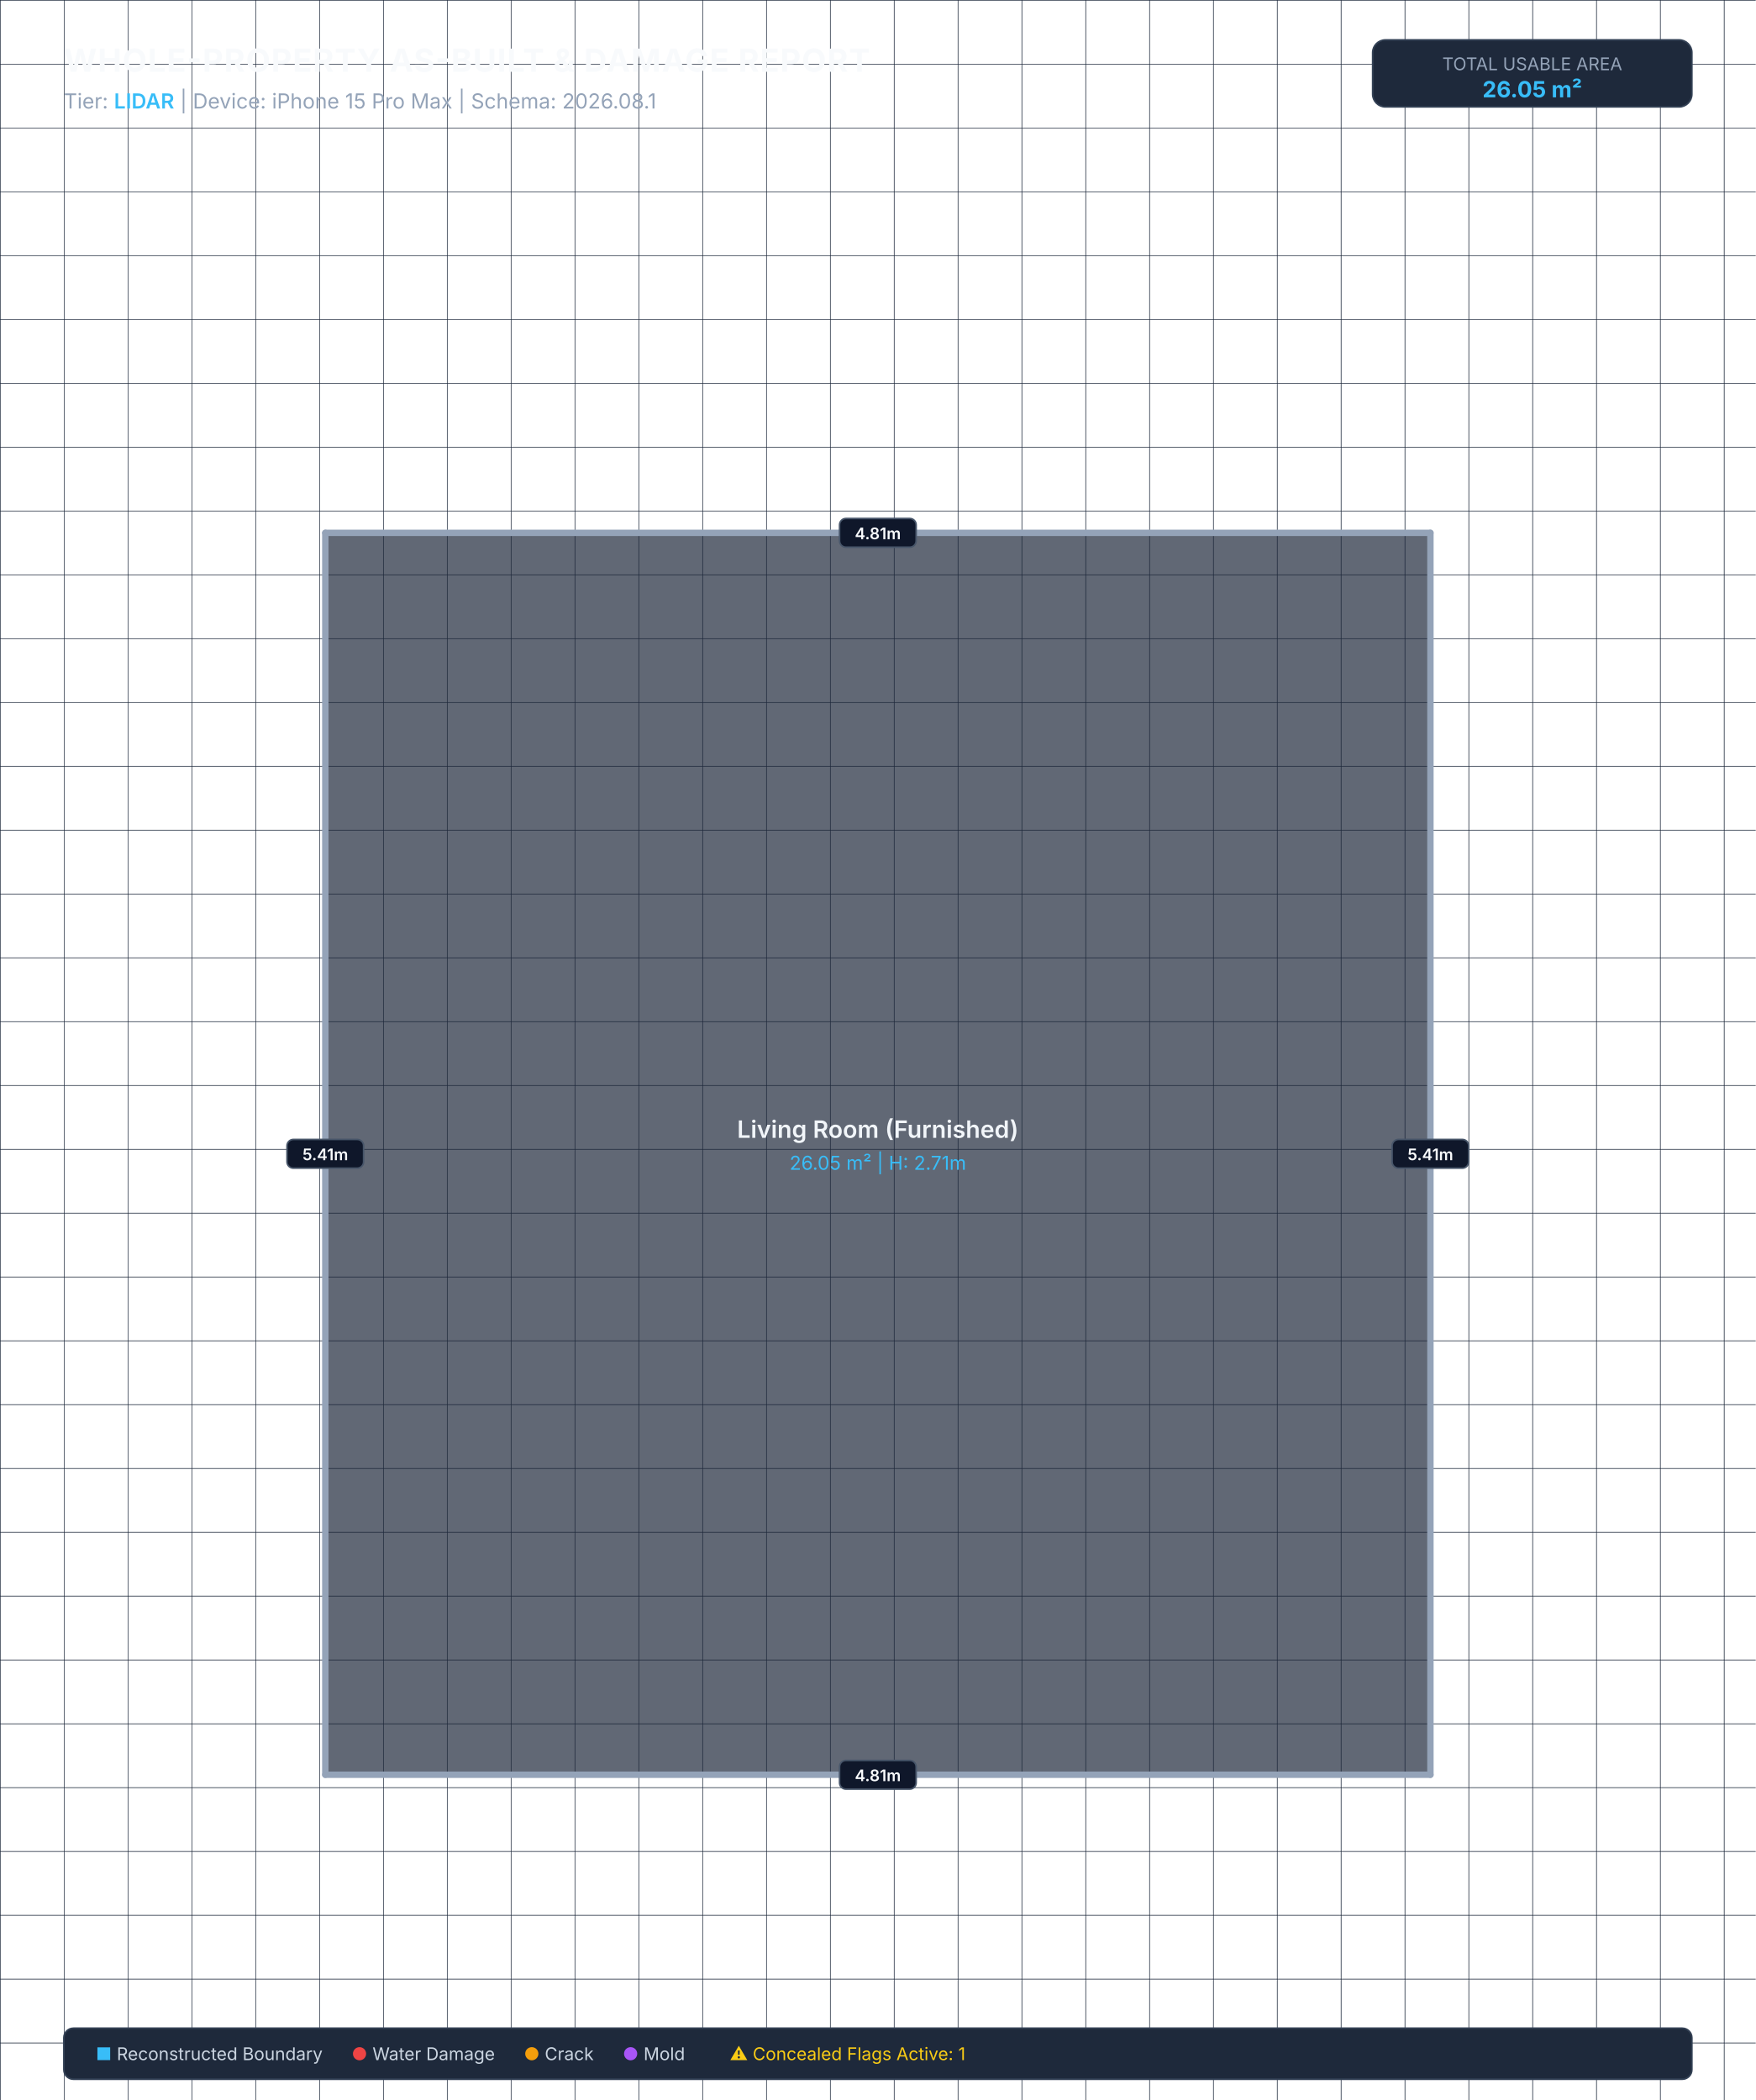
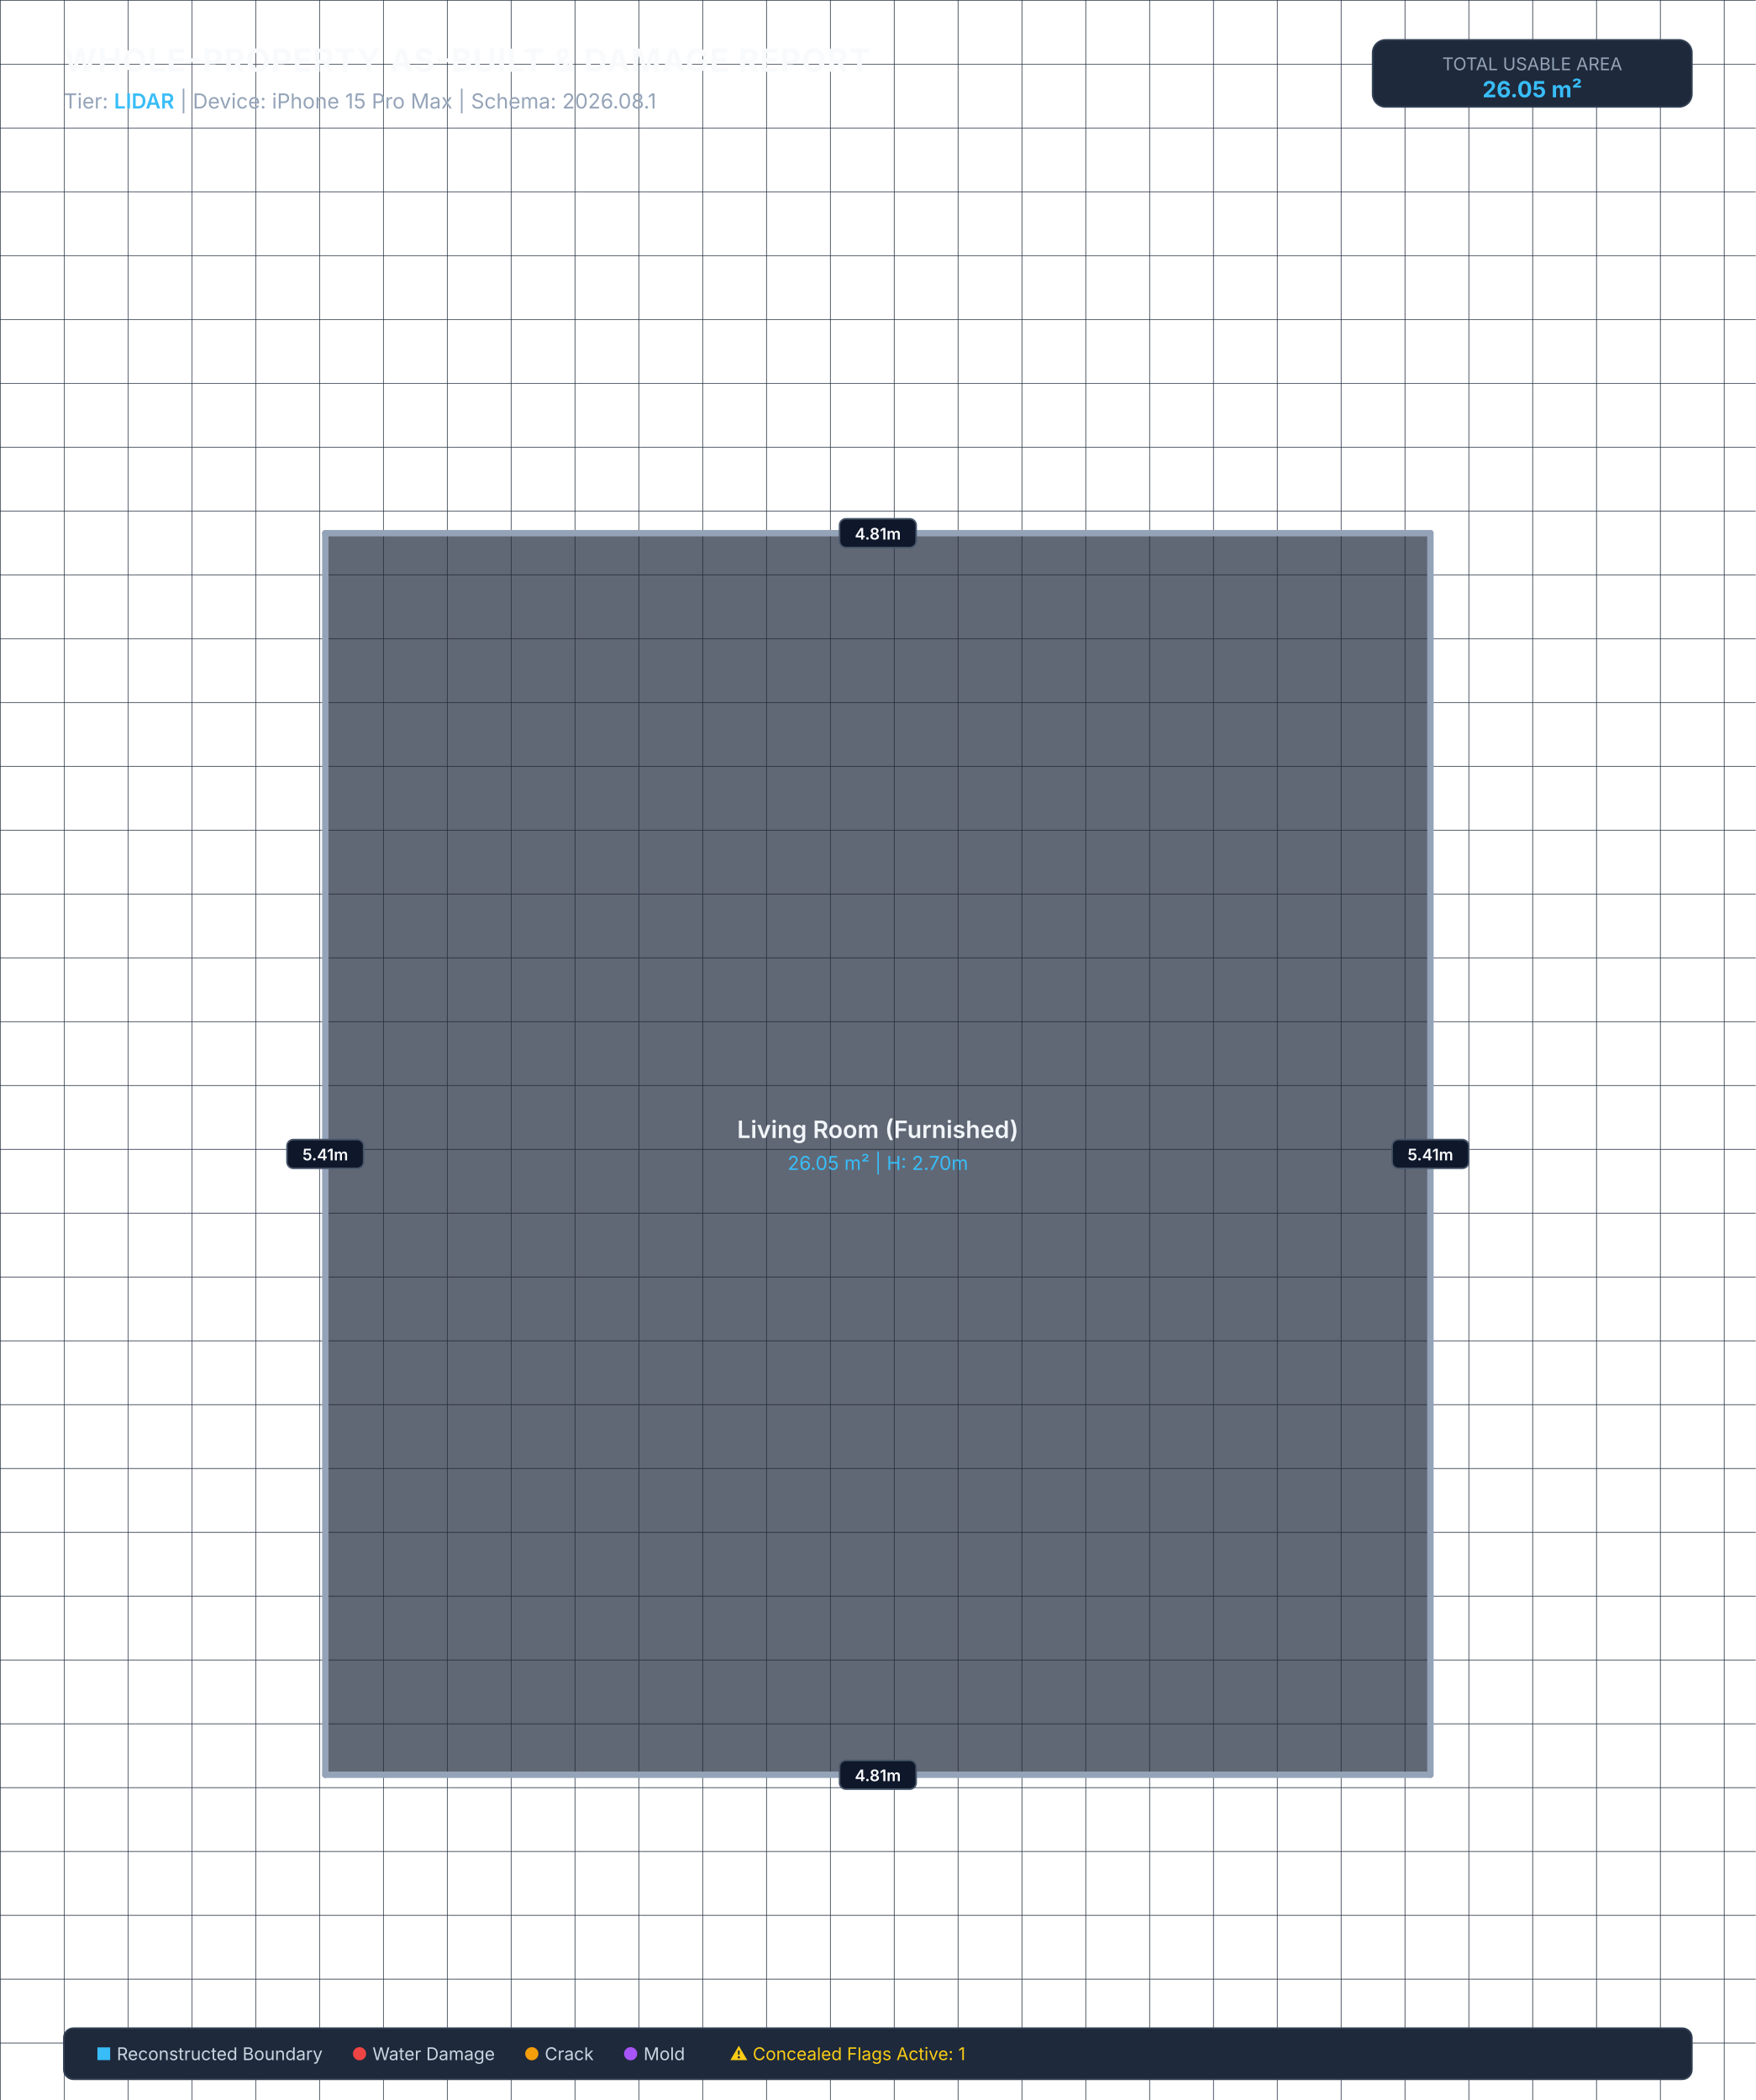
<svg xmlns="http://www.w3.org/2000/svg" viewBox="0 0 1100 1316" width="100%" height="100%" style="background-color: #0b0f19; font-family: Inter, system-ui, -apple-system, sans-serif;">
  <defs>
    <filter id="glow" x="-20%" y="-20%" width="140%" height="140%">
      <feGaussianBlur stdDeviation="3" result="blur" />
      <feComposite in="SourceGraphic" in2="blur" operator="over" />
    </filter>
    <pattern id="grid" width="40" height="40" patternUnits="userSpaceOnUse">
      <path d="M 40 0 L 0 0 0 40" fill="none" stroke="#1e293b" stroke-width="0.75" />
    </pattern>
  </defs>
  <rect width="1100" height="1316" fill="url(#grid)" />
  <text x="40" y="45" fill="#f8fafc" font-size="20" font-weight="700" letter-spacing="0.5">WHOLE-PROPERTY AS-BUILT &amp; DAMAGE REPORT</text>
  <text x="40" y="68" fill="#94a3b8" font-size="13">Tier: <tspan fill="#38bdf8" font-weight="600">LIDAR</tspan> | Device: iPhone 15 Pro Max | Schema: 2026.08.1</text>
  <rect x="860" y="25" width="200" height="42" rx="8" fill="#1e293b" stroke="#334155" />
  <text x="960" y="44" fill="#94a3b8" font-size="11" text-anchor="middle">TOTAL USABLE AREA</text>
  <text x="960" y="61" fill="#38bdf8" font-size="14" font-weight="700" text-anchor="middle">26.05 m²</text>
-   <polygon points="203.813,333.914 896.187,333.914 896.187,1112.187 203.813,1112.187" fill="#1e293b" fill-opacity="0.7" stroke="#475569" stroke-width="1.5" stroke-dasharray="4,4" />
-   <text x="550.0" y="713.05" fill="#f1f5f9" font-size="15" font-weight="600" text-anchor="middle">Living Room (Furnished)</text>
-   <text x="550.0" y="733.05" fill="#38bdf8" font-size="12" text-anchor="middle">26.05 m² | H: 2.71m</text>
-   <line x1="203.813" y1="333.914" x2="896.187" y2="333.914" stroke="#94a3b8" stroke-width="4" stroke-linecap="round" />
-   <rect x="526.0" y="324.914" width="48" height="18" rx="4" fill="#0f172a" stroke="#475569" stroke-width="1" />
-   <text x="550.0" y="337.914" fill="#f8fafc" font-size="10" font-weight="600" text-anchor="middle">4.81m</text>
-   <line x1="896.187" y1="333.914" x2="896.187" y2="1112.187" stroke="#94a3b8" stroke-width="4" stroke-linecap="round" />
-   <rect x="872.187" y="714.05" width="48" height="18" rx="4" fill="#0f172a" stroke="#475569" stroke-width="1" />
-   <text x="896.187" y="727.05" fill="#f8fafc" font-size="10" font-weight="600" text-anchor="middle">5.41m</text>
-   <line x1="896.187" y1="1112.187" x2="203.813" y2="1112.187" stroke="#94a3b8" stroke-width="4" stroke-linecap="round" />
-   <rect x="526.0" y="1103.187" width="48" height="18" rx="4" fill="#0f172a" stroke="#475569" stroke-width="1" />
-   <text x="550.0" y="1116.187" fill="#f8fafc" font-size="10" font-weight="600" text-anchor="middle">4.81m</text>
-   <line x1="203.813" y1="1112.187" x2="203.813" y2="333.914" stroke="#94a3b8" stroke-width="4" stroke-linecap="round" />
-   <rect x="179.813" y="714.05" width="48" height="18" rx="4" fill="#0f172a" stroke="#475569" stroke-width="1" />
-   <text x="203.813" y="727.05" fill="#f8fafc" font-size="10" font-weight="600" text-anchor="middle">5.41m</text>
+   <polygon points="203.809,334.113 896.191,334.113 896.191,1112.191 203.809,1112.191" fill="#1e293b" fill-opacity="0.7" stroke="#475569" stroke-width="1.5" stroke-dasharray="4,4" />
+   <text x="550.0" y="713.152" fill="#f1f5f9" font-size="15" font-weight="600" text-anchor="middle">Living Room (Furnished)</text>
+   <text x="550.0" y="733.152" fill="#38bdf8" font-size="12" text-anchor="middle">26.05 m² | H: 2.70m</text>
+   <line x1="203.809" y1="334.113" x2="896.191" y2="334.113" stroke="#94a3b8" stroke-width="4" stroke-linecap="round" />
+   <rect x="526.0" y="325.113" width="48" height="18" rx="4" fill="#0f172a" stroke="#475569" stroke-width="1" />
+   <text x="550.0" y="338.113" fill="#f8fafc" font-size="10" font-weight="600" text-anchor="middle">4.81m</text>
+   <line x1="896.191" y1="334.113" x2="896.191" y2="1112.191" stroke="#94a3b8" stroke-width="4" stroke-linecap="round" />
+   <rect x="872.191" y="714.152" width="48" height="18" rx="4" fill="#0f172a" stroke="#475569" stroke-width="1" />
+   <text x="896.191" y="727.152" fill="#f8fafc" font-size="10" font-weight="600" text-anchor="middle">5.41m</text>
+   <line x1="896.191" y1="1112.191" x2="203.809" y2="1112.191" stroke="#94a3b8" stroke-width="4" stroke-linecap="round" />
+   <rect x="526.0" y="1103.191" width="48" height="18" rx="4" fill="#0f172a" stroke="#475569" stroke-width="1" />
+   <text x="550.0" y="1116.191" fill="#f8fafc" font-size="10" font-weight="600" text-anchor="middle">4.81m</text>
+   <line x1="203.809" y1="1112.191" x2="203.809" y2="334.113" stroke="#94a3b8" stroke-width="4" stroke-linecap="round" />
+   <rect x="179.809" y="714.152" width="48" height="18" rx="4" fill="#0f172a" stroke="#475569" stroke-width="1" />
+   <text x="203.809" y="727.152" fill="#f8fafc" font-size="10" font-weight="600" text-anchor="middle">5.41m</text>
  <rect x="40" y="1271" width="1020" height="32" rx="6" fill="#1e293b" stroke="#334155" />
  <text x="60" y="1291" fill="#cbd5e1" font-size="11">
    <tspan fill="#38bdf8">■</tspan> Reconstructed Boundary  <tspan fill="#ef4444" dx="15">●</tspan> Water Damage  <tspan fill="#f59e0b" dx="15">●</tspan> Crack  <tspan fill="#a855f7" dx="15">●</tspan> Mold  <tspan dx="25" fill="#facc15">⚠ Concealed Flags Active: 1</tspan>
  </text>
</svg>
